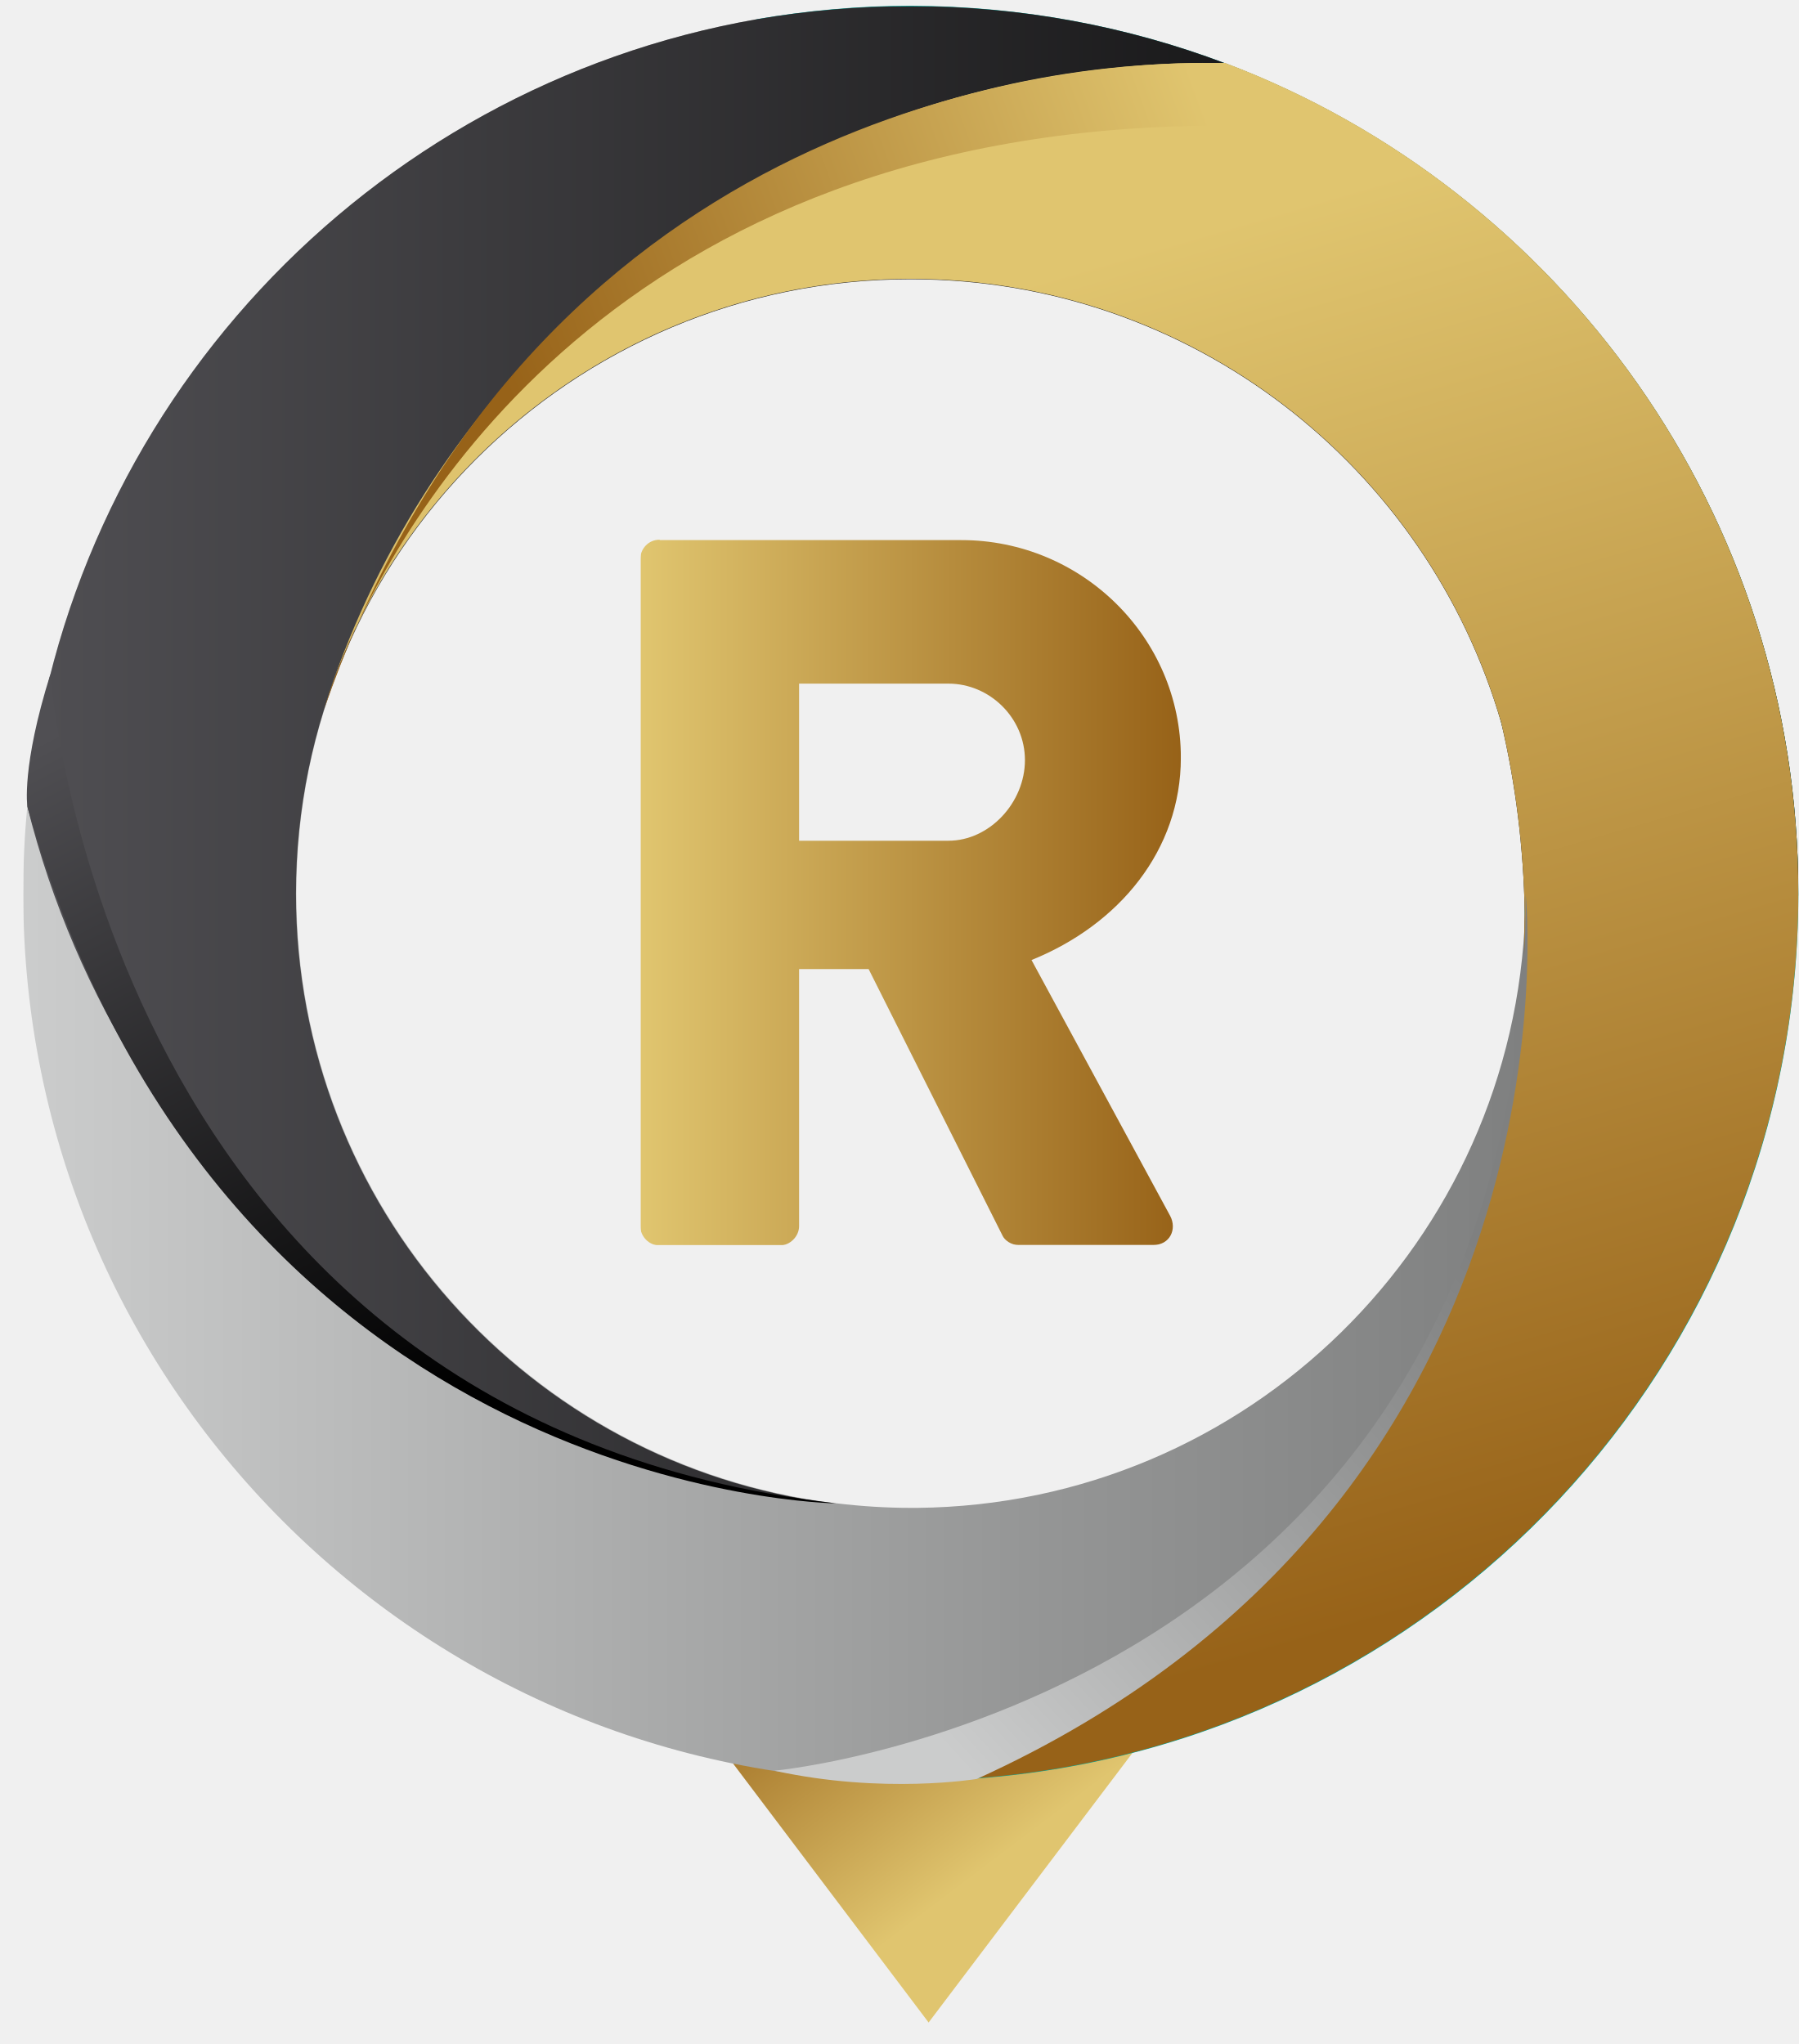
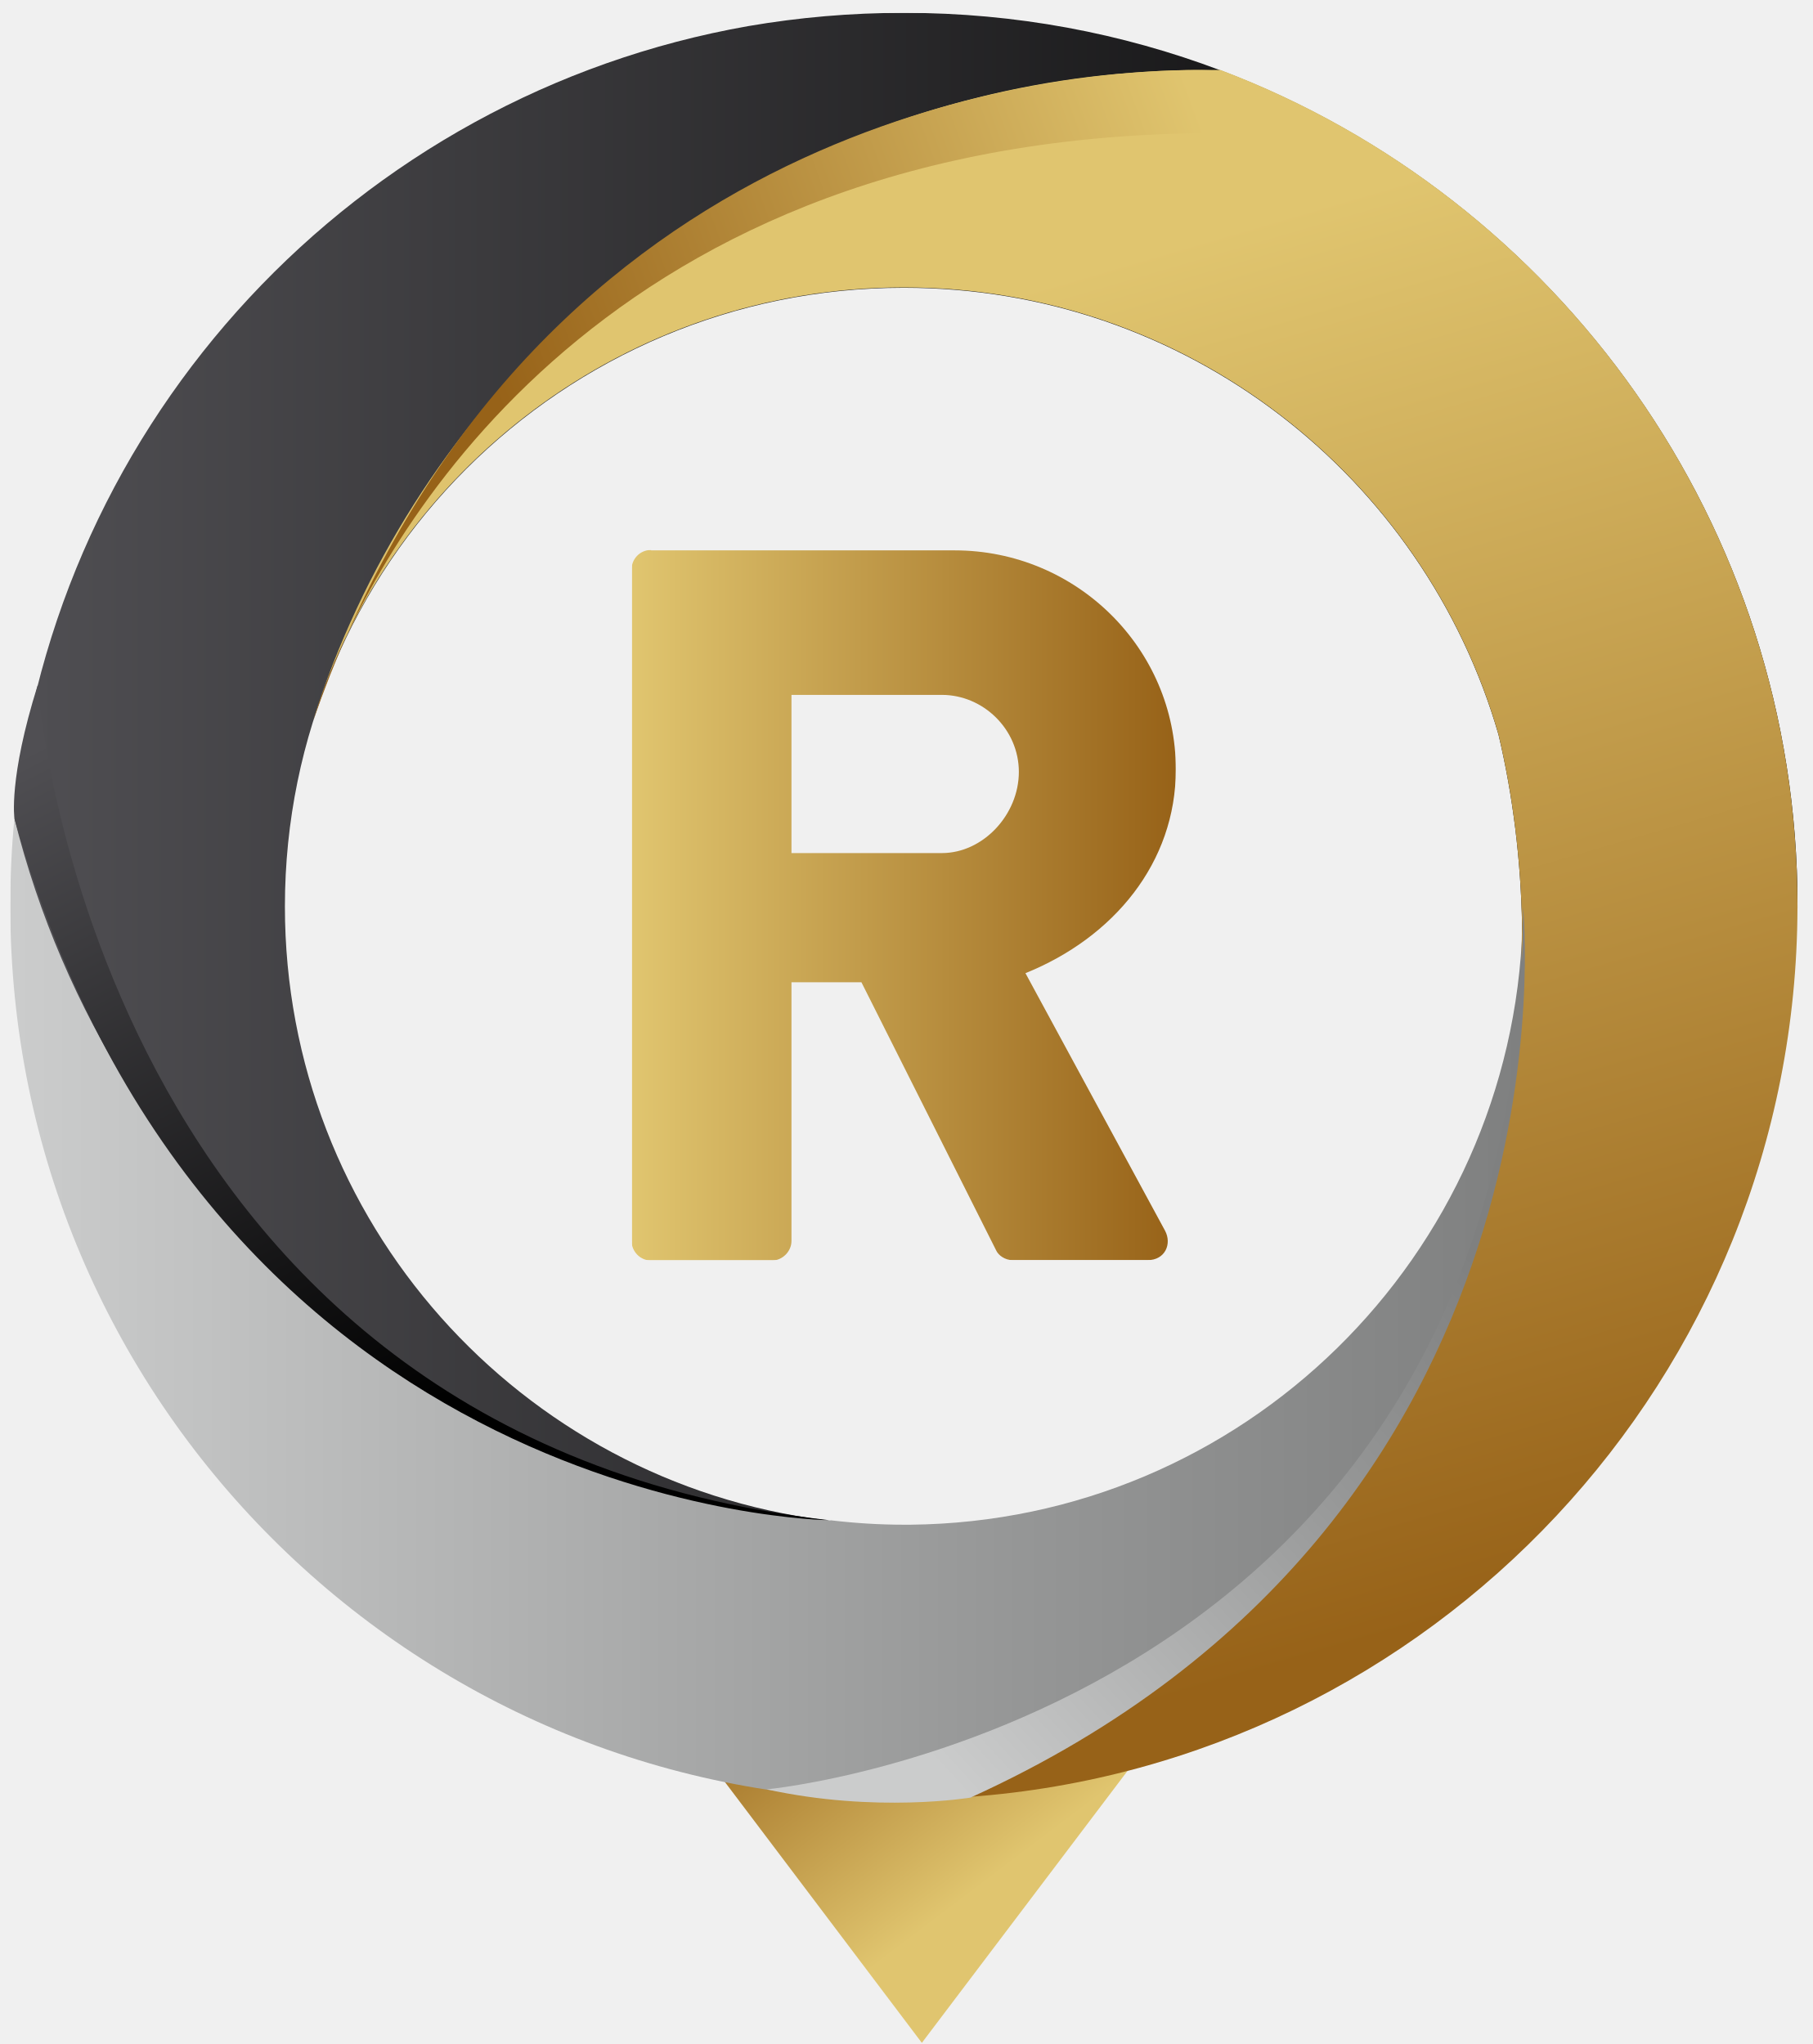
- <svg xmlns="http://www.w3.org/2000/svg" width="66" height="75" viewBox="0 0 66 75" fill="none">
-   <mask id="mask0_147_4" style="mask-type:luminance" maskUnits="userSpaceOnUse" x="23" y="19" width="21" height="27">
-     <path d="M29.316 25.084H34.795C36.304 25.084 37.602 26.337 37.602 27.891C37.602 29.446 36.304 30.849 34.795 30.849H29.316V25.084ZM24.2 19.802C23.793 19.802 23.491 20.134 23.491 20.511V44.991C23.491 45.353 23.793 45.7 24.2 45.7H28.607C28.984 45.7 29.316 45.368 29.316 44.991V35.558H31.867L36.787 45.353C36.862 45.504 37.089 45.685 37.376 45.685H42.296C42.93 45.685 43.186 45.097 42.93 44.614L37.843 35.226C41.058 33.928 43.322 31.197 43.322 27.801C43.322 23.394 39.7 19.817 35.263 19.817H24.2V19.802Z" fill="white" />
+ <svg xmlns="http://www.w3.org/2000/svg" width="47" height="53" viewBox="0 0 47 53" fill="none">
+   <mask id="mask0_159_1483" style="mask-type:luminance" maskUnits="userSpaceOnUse" x="16" y="14" width="15" height="19">
+     <path d="M20.518 18.018H24.416C25.489 18.018 26.413 18.909 26.413 20.015C26.413 21.121 25.489 22.12 24.416 22.12H20.518V18.018ZM16.878 14.26C16.588 14.26 16.373 14.496 16.373 14.764V32.181C16.373 32.439 16.588 32.685 16.878 32.685H20.013C20.282 32.685 20.518 32.449 20.518 32.181V25.47H22.332L25.833 32.439C25.887 32.546 26.048 32.675 26.252 32.675H29.752C30.203 32.675 30.386 32.256 30.203 31.912L26.584 25.234C28.872 24.31 30.482 22.367 30.482 19.951C30.482 16.815 27.905 14.271 24.748 14.271H16.878V14.26Z" fill="white" />
  </mask>
-   <g mask="url(#mask0_147_4)">
-     <path d="M43.322 19.802H23.506V45.685H43.322V19.802Z" fill="url(#paint0_linear_147_4)" />
+   <g mask="url(#mask0_159_1483)">
+     <path d="M30.482 14.26H16.384V32.675H30.482V14.26Z" fill="url(#paint0_linear_159_1483)" />
  </g>
-   <mask id="mask1_147_4" style="mask-type:luminance" maskUnits="userSpaceOnUse" x="24" y="59" width="20" height="16">
-     <path d="M24.348 61.337L34.068 74.211L43.802 61.337L34.068 59.33L24.348 61.337Z" fill="white" />
+   <mask id="mask1_159_1483" style="mask-type:luminance" maskUnits="userSpaceOnUse" x="16" y="42" width="15" height="11">
+     <path d="M16.983 43.81L23.898 52.97L30.824 43.81L23.898 42.382L16.983 43.81Z" fill="white" />
  </mask>
-   <g mask="url(#mask1_147_4)">
-     <path d="M31.443 83.582L17.18 64.762L36.695 49.972L50.957 68.777L31.443 83.582Z" fill="url(#paint1_linear_147_4)" />
+   <g mask="url(#mask1_159_1483)">
+     <path d="M22.031 59.637L11.884 46.247L25.768 35.724L35.915 49.103L22.031 59.637Z" fill="url(#paint1_linear_159_1483)" />
  </g>
-   <path d="M65.976 32.78V32.856C65.946 49.986 52.664 64.022 35.821 65.259C42.733 62.165 48.438 56.823 51.97 50.167C54.37 45.669 55.788 40.568 55.939 35.15V35.12C55.939 34.818 55.955 34.516 55.955 34.214C55.955 33.973 55.955 33.731 55.939 33.49C55.939 33.248 55.955 33.022 55.955 32.78C55.955 30.607 55.653 28.509 55.079 26.532C52.694 16.194 45.571 7.652 36.123 3.305C33.482 2.097 30.675 1.222 27.732 0.709C29.573 0.392 31.475 0.211 33.406 0.211C37.481 0.226 41.36 0.966 44.952 2.324C57.252 6.987 65.976 18.865 65.976 32.78Z" fill="#00A99D" />
-   <mask id="mask2_147_4" style="mask-type:luminance" maskUnits="userSpaceOnUse" x="0" y="0" width="56" height="66">
-     <path d="M1.003 29.596C0.897 30.652 0.852 31.709 0.852 32.795C0.852 50.786 15.431 65.365 33.421 65.365C34.236 65.365 35.036 65.335 35.836 65.274C42.748 62.181 48.453 56.838 51.985 50.182C54.52 45.428 55.969 39.995 55.969 34.214C55.969 33.973 55.969 33.731 55.954 33.49C55.577 45.549 45.767 55.208 33.648 55.328C33.572 55.328 33.497 55.328 33.421 55.328C32.501 55.328 31.595 55.268 30.705 55.163C30.659 55.163 30.599 55.163 30.554 55.147C19.446 53.744 10.873 44.266 10.873 32.78C10.873 20.329 20.97 10.232 33.421 10.232C43.714 10.232 52.377 17.114 55.094 26.517C52.03 13.296 41.239 3.018 27.747 0.709C13.484 3.214 2.421 14.986 1.003 29.596Z" fill="white" />
+   <mask id="mask2_159_1483" style="mask-type:luminance" maskUnits="userSpaceOnUse" x="0" y="21" width="40" height="26">
+     <path fill-rule="evenodd" clip-rule="evenodd" d="M0.5 21.221L11.89 35.974L16.887 38.468L20.134 39.265L21.222 39.4L21.527 39.426L21.531 39.42C22.156 39.494 22.792 39.535 23.438 39.535H23.599C32.222 39.45 39.201 32.578 39.47 23.998C39.48 24.17 39.48 24.342 39.48 24.514C39.48 28.626 38.45 32.492 36.646 35.874C34.133 40.609 30.074 44.41 25.156 46.612C24.587 46.655 24.018 46.676 23.438 46.676C10.639 46.676 0.267 36.303 0.267 23.504C0.267 22.731 0.299 21.98 0.374 21.228L0.375 21.215H0.518L0.5 21.221Z" fill="white" />
  </mask>
-   <g mask="url(#mask2_147_4)">
-     <path d="M55.969 0.709H0.852V65.35H55.969V0.709Z" fill="url(#paint2_linear_147_4)" />
+   <g mask="url(#mask2_159_1483)">
+     <path d="M39.48 0.676H0.267V46.665H39.48V0.676Z" fill="url(#paint2_linear_159_1483)" />
  </g>
-   <mask id="mask3_147_4" style="mask-type:luminance" maskUnits="userSpaceOnUse" x="1" y="0" width="65" height="56">
-     <path d="M27.747 0.709C13.484 3.214 2.422 14.986 1.003 29.596C2.769 36.659 6.738 42.847 12.141 47.375C17.227 51.646 23.566 54.453 30.539 55.163C19.431 53.759 10.858 44.281 10.858 32.795C10.858 20.344 20.955 10.247 33.406 10.247C43.7 10.247 52.362 17.13 55.079 26.532C55.607 28.766 55.894 31.105 55.94 33.49C55.924 34.063 55.924 34.607 55.94 35.12V35.15C56.332 45.005 63.501 39.723 65.976 32.856V32.781C65.976 18.865 57.237 6.972 44.952 2.324C41.36 0.966 37.481 0.226 33.422 0.226C31.475 0.226 29.588 0.392 27.747 0.709Z" fill="white" />
+   <mask id="mask3_159_1483" style="mask-type:luminance" maskUnits="userSpaceOnUse" x="0" y="0" width="47" height="40">
+     <path d="M19.402 0.676C9.255 2.459 1.384 10.834 0.375 21.228C1.631 26.253 4.455 30.656 8.299 33.877C11.918 36.916 16.427 38.913 21.388 39.417C13.485 38.419 7.386 31.676 7.386 23.504C7.386 14.646 14.57 7.462 23.428 7.462C30.751 7.462 36.915 12.359 38.847 19.048C39.223 20.637 39.427 22.302 39.459 23.998C39.449 24.406 39.449 24.793 39.459 25.158V25.179C39.739 32.191 44.839 28.433 46.6 23.547V23.494C46.6 13.594 40.383 5.132 31.642 1.825C29.087 0.859 26.327 0.333 23.439 0.333C22.054 0.333 20.712 0.451 19.402 0.676Z" fill="white" />
  </mask>
-   <g mask="url(#mask3_147_4)">
-     <path d="M65.976 0.226H1.003V55.163H65.976V0.226Z" fill="url(#paint3_linear_147_4)" />
+   <g mask="url(#mask3_159_1483)">
+     <path d="M46.6 0.333H0.375V39.417H46.6V0.333Z" fill="url(#paint3_linear_159_1483)" />
  </g>
-   <mask id="mask4_147_4" style="mask-type:luminance" maskUnits="userSpaceOnUse" x="11" y="2" width="55" height="64">
-     <path d="M36.136 3.306C24.636 6.143 15.445 14.821 11.883 26.005C14.765 16.859 23.308 10.233 33.405 10.233C43.698 10.233 52.361 17.115 55.077 26.518C55.606 28.752 55.892 31.091 55.938 33.475C55.922 34.049 55.922 34.592 55.938 35.105V35.136C55.802 40.554 54.383 45.655 51.968 50.153C48.437 56.808 42.732 62.136 35.819 65.245C52.648 64.007 65.929 49.971 65.974 32.842V32.766C65.974 18.851 57.236 6.958 44.95 2.31C44.739 2.31 44.513 2.31 44.301 2.31C41.479 2.31 38.747 2.657 36.136 3.306Z" fill="white" />
+   <mask id="mask4_159_1483" style="mask-type:luminance" maskUnits="userSpaceOnUse" x="8" y="1" width="39" height="46">
+     <path d="M25.37 2.523C17.188 4.542 10.649 10.716 8.115 18.673C10.166 12.166 16.243 7.452 23.427 7.452C30.75 7.452 36.913 12.348 38.846 19.038C39.222 20.627 39.426 22.291 39.458 23.988C39.447 24.396 39.447 24.782 39.458 25.148V25.169C39.361 29.024 38.352 32.653 36.634 35.853C34.121 40.588 30.062 44.379 25.145 46.591C37.117 45.71 46.566 35.724 46.598 23.537V23.483C46.598 13.583 40.381 5.122 31.641 1.815C31.491 1.815 31.329 1.815 31.179 1.815C29.171 1.815 27.228 2.062 25.37 2.523Z" fill="white" />
  </mask>
-   <g mask="url(#mask4_147_4)">
-     <path d="M61.733 -12.24L82.923 60.325L16.139 79.824L-5.051 7.26L61.733 -12.24Z" fill="url(#paint4_linear_147_4)" />
+   <g mask="url(#mask4_159_1483)">
+     <path d="M43.581 -8.536L58.657 43.09L11.143 56.963L-3.933 5.337L43.581 -8.536Z" fill="url(#paint4_linear_159_1483)" />
  </g>
-   <mask id="mask5_147_4" style="mask-type:luminance" maskUnits="userSpaceOnUse" x="11" y="2" width="40" height="25">
-     <path d="M11.898 26.004C12.275 24.918 12.682 23.876 13.12 22.88C12.23 24.767 11.898 26.004 11.898 26.004ZM13.12 22.895C16.169 16.466 25.662 2.52 50.187 4.875L44.95 2.324C44.95 2.324 44.859 2.324 44.709 2.324C44.573 2.324 44.376 2.309 44.12 2.309C40.015 2.309 21.692 3.366 13.12 22.895Z" fill="white" />
+   <mask id="mask5_159_1483" style="mask-type:luminance" maskUnits="userSpaceOnUse" x="8" y="1" width="28" height="18">
+     <path d="M8.125 18.672C8.394 17.899 8.684 17.159 8.995 16.45C8.362 17.792 8.125 18.672 8.125 18.672ZM8.995 16.461C11.164 11.886 17.918 1.965 35.367 3.64L31.641 1.825C31.641 1.825 31.576 1.825 31.469 1.825C31.372 1.825 31.233 1.814 31.05 1.814C28.13 1.814 15.094 2.566 8.995 16.461Z" fill="white" />
  </mask>
-   <g mask="url(#mask5_147_4)">
-     <path d="M57.854 23.197L16.441 38.395L4.231 5.116L45.645 -10.082L57.854 23.197Z" fill="url(#paint5_linear_147_4)" />
+   <g mask="url(#mask5_159_1483)">
+     <path d="M40.822 16.675L11.358 27.488L2.671 3.812L32.135 -7.001L40.822 16.675Z" fill="url(#paint5_linear_159_1483)" />
  </g>
-   <mask id="mask6_147_4" style="mask-type:luminance" maskUnits="userSpaceOnUse" x="28" y="32" width="29" height="34">
-     <path d="M28.414 64.972C32.398 65.848 35.839 65.274 35.839 65.274C58.297 55.072 55.972 32.795 55.972 32.795C56.033 62.407 28.414 64.972 28.414 64.972Z" fill="white" />
+   <mask id="mask6_159_1483" style="mask-type:luminance" maskUnits="userSpaceOnUse" x="19" y="23" width="21" height="24">
+     <path d="M19.876 46.397C22.711 47.02 25.159 46.611 25.159 46.611C41.136 39.353 39.483 23.504 39.483 23.504C39.526 44.571 19.876 46.397 19.876 46.397Z" fill="white" />
  </mask>
-   <g mask="url(#mask6_147_4)">
-     <path d="M11.931 47.979L44.561 17.884L74.776 50.65L42.146 80.744L11.931 47.979Z" fill="url(#paint6_linear_147_4)" />
+   <g mask="url(#mask6_159_1483)">
+     <path d="M8.149 34.306L31.364 12.896L52.86 36.207L29.646 57.618L8.149 34.306Z" fill="url(#paint6_linear_159_1483)" />
  </g>
-   <mask id="mask7_147_4" style="mask-type:luminance" maskUnits="userSpaceOnUse" x="0" y="24" width="31" height="32">
-     <path d="M1.004 29.596C8.143 54.951 30.691 55.163 30.691 55.163C3.796 52.114 1.849 24.736 1.849 24.736C0.778 28.147 1.004 29.596 1.004 29.596Z" fill="white" />
+   <mask id="mask7_159_1483" style="mask-type:luminance" maskUnits="userSpaceOnUse" x="0" y="17" width="22" height="23">
+     <path d="M0.375 21.228C5.454 39.267 21.496 39.418 21.496 39.418C2.362 37.249 0.976 17.77 0.976 17.77C0.214 20.197 0.375 21.228 0.375 21.228Z" fill="white" />
  </mask>
-   <g mask="url(#mask7_147_4)">
-     <path d="M24.441 12.572L43.065 48.809L7.039 67.342L-11.6 31.105L24.441 12.572Z" fill="url(#paint7_linear_147_4)" />
+   <g mask="url(#mask7_159_1483)">
+     <path d="M17.049 9.116L30.299 34.897L4.669 48.083L-8.592 22.302L17.049 9.116Z" fill="url(#paint7_linear_159_1483)" />
  </g>
  <defs>
-     <linearGradient id="paint0_linear_147_4" x1="23.496" y1="32.739" x2="43.316" y2="32.739" gradientUnits="userSpaceOnUse">
+     <linearGradient id="paint0_linear_159_1483" x1="16.377" y1="23.465" x2="30.478" y2="23.465" gradientUnits="userSpaceOnUse">
      <stop stop-color="#E0C56F" />
      <stop offset="0.004" stop-color="#E0C56F" />
      <stop offset="1" stop-color="#976218" />
    </linearGradient>
-     <linearGradient id="paint1_linear_147_4" x1="35.704" y1="68.94" x2="28.316" y2="59.196" gradientUnits="userSpaceOnUse">
+     <linearGradient id="paint1_linear_159_1483" x1="25.062" y1="49.22" x2="19.806" y2="42.287" gradientUnits="userSpaceOnUse">
      <stop stop-color="#E0C56F" />
      <stop offset="0.004" stop-color="#E0C56F" />
      <stop offset="1" stop-color="#976218" />
    </linearGradient>
-     <linearGradient id="paint2_linear_147_4" x1="0.841" y1="33.031" x2="55.956" y2="33.031" gradientUnits="userSpaceOnUse">
+     <linearGradient id="paint2_linear_159_1483" x1="0.259" y1="23.672" x2="39.471" y2="23.672" gradientUnits="userSpaceOnUse">
      <stop stop-color="#CBCCCC" />
      <stop offset="0.004" stop-color="#CBCCCC" />
      <stop offset="0.669" stop-color="#959696" />
      <stop offset="1" stop-color="#7F8080" />
    </linearGradient>
-     <linearGradient id="paint3_linear_147_4" x1="0.997" y1="27.678" x2="65.976" y2="27.678" gradientUnits="userSpaceOnUse">
+     <linearGradient id="paint3_linear_159_1483" x1="0.371" y1="19.863" x2="46.6" y2="19.863" gradientUnits="userSpaceOnUse">
      <stop stop-color="#504F53" />
      <stop offset="6.71301e-07" stop-color="#504F53" />
      <stop offset="1" />
    </linearGradient>
-     <linearGradient id="paint4_linear_147_4" x1="32.465" y1="11.63" x2="46.78" y2="60.661" gradientUnits="userSpaceOnUse">
+     <linearGradient id="paint4_linear_159_1483" x1="22.758" y1="8.446" x2="32.943" y2="43.329" gradientUnits="userSpaceOnUse">
      <stop stop-color="#E0C56F" />
      <stop offset="0.004" stop-color="#E0C56F" />
      <stop offset="1" stop-color="#976218" />
    </linearGradient>
-     <linearGradient id="paint5_linear_147_4" x1="46.032" y1="8.661" x2="20.026" y2="18.205" gradientUnits="userSpaceOnUse">
+     <linearGradient id="paint5_linear_159_1483" x1="32.411" y1="6.334" x2="13.908" y2="13.124" gradientUnits="userSpaceOnUse">
      <stop stop-color="#E0C56F" />
      <stop offset="0.004" stop-color="#E0C56F" />
      <stop offset="1" stop-color="#976218" />
    </linearGradient>
-     <linearGradient id="paint6_linear_147_4" x1="31.195" y1="60.509" x2="51.015" y2="42.234" gradientUnits="userSpaceOnUse">
+     <linearGradient id="paint6_linear_159_1483" x1="21.854" y1="43.221" x2="35.955" y2="30.22" gradientUnits="userSpaceOnUse">
      <stop stop-color="#CBCCCC" />
      <stop offset="0.004" stop-color="#CBCCCC" />
      <stop offset="0.669" stop-color="#959696" />
      <stop offset="1" stop-color="#7F8080" />
    </linearGradient>
-     <linearGradient id="paint7_linear_147_4" x1="7.56" y1="24.066" x2="20.445" y2="49.119" gradientUnits="userSpaceOnUse">
+     <linearGradient id="paint7_linear_159_1483" x1="5.039" y1="17.294" x2="14.206" y2="35.118" gradientUnits="userSpaceOnUse">
      <stop stop-color="#504F53" />
      <stop offset="6.71301e-07" stop-color="#504F53" />
      <stop offset="1" />
    </linearGradient>
  </defs>
</svg>
